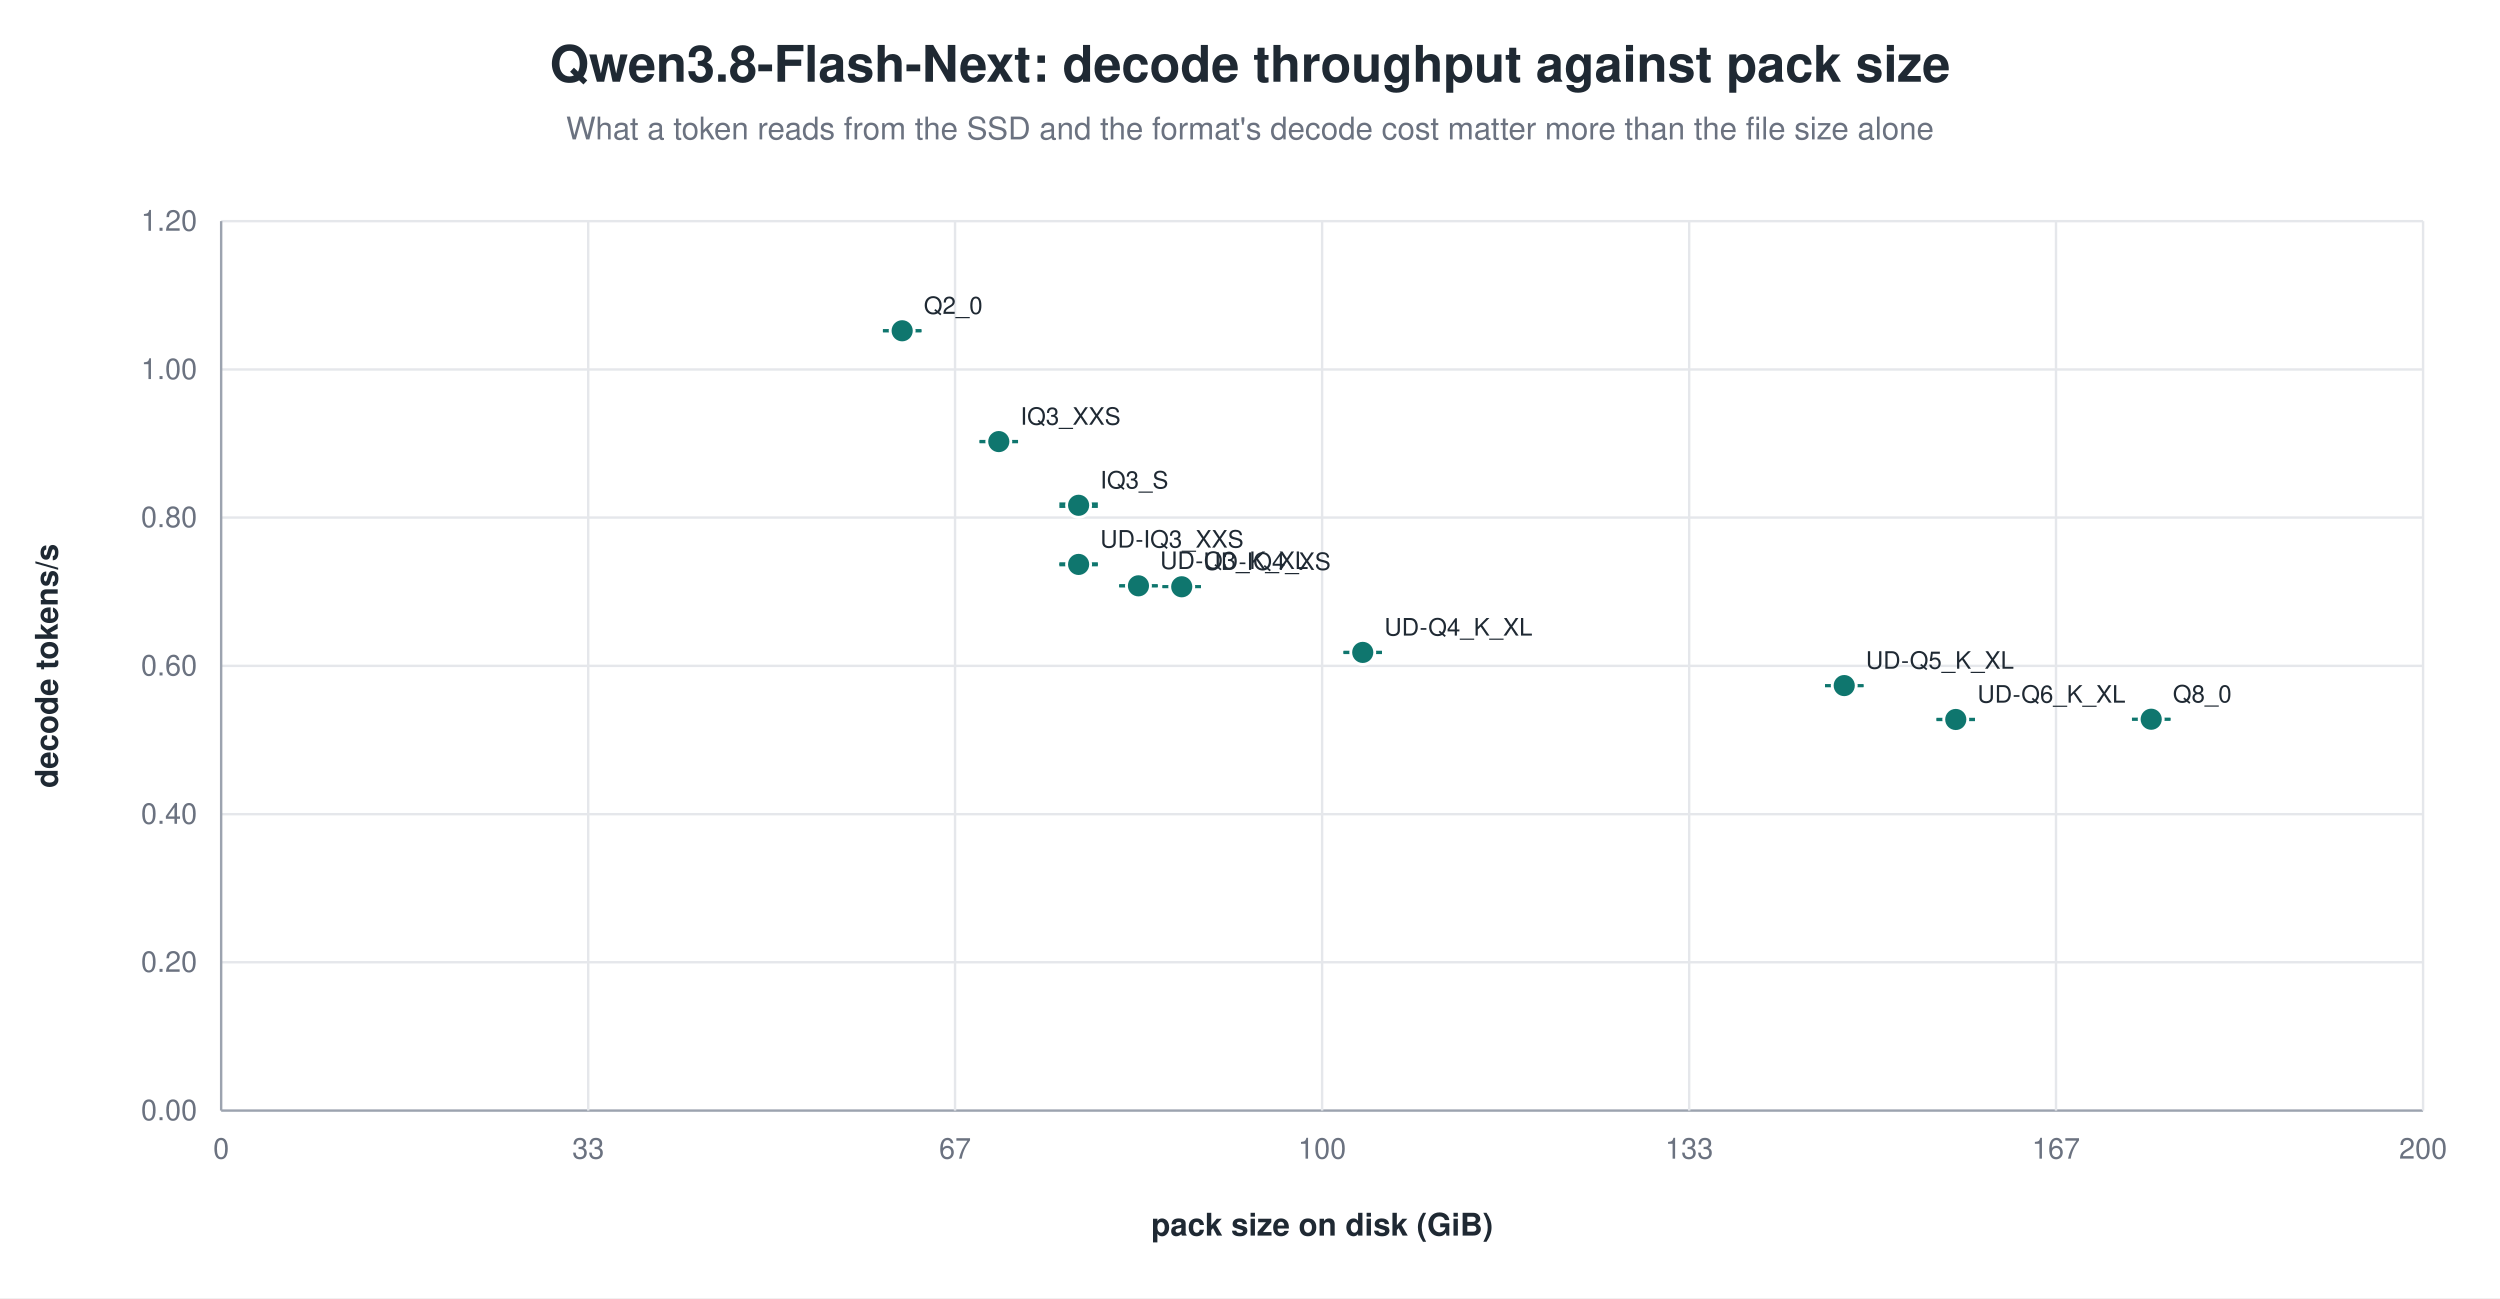
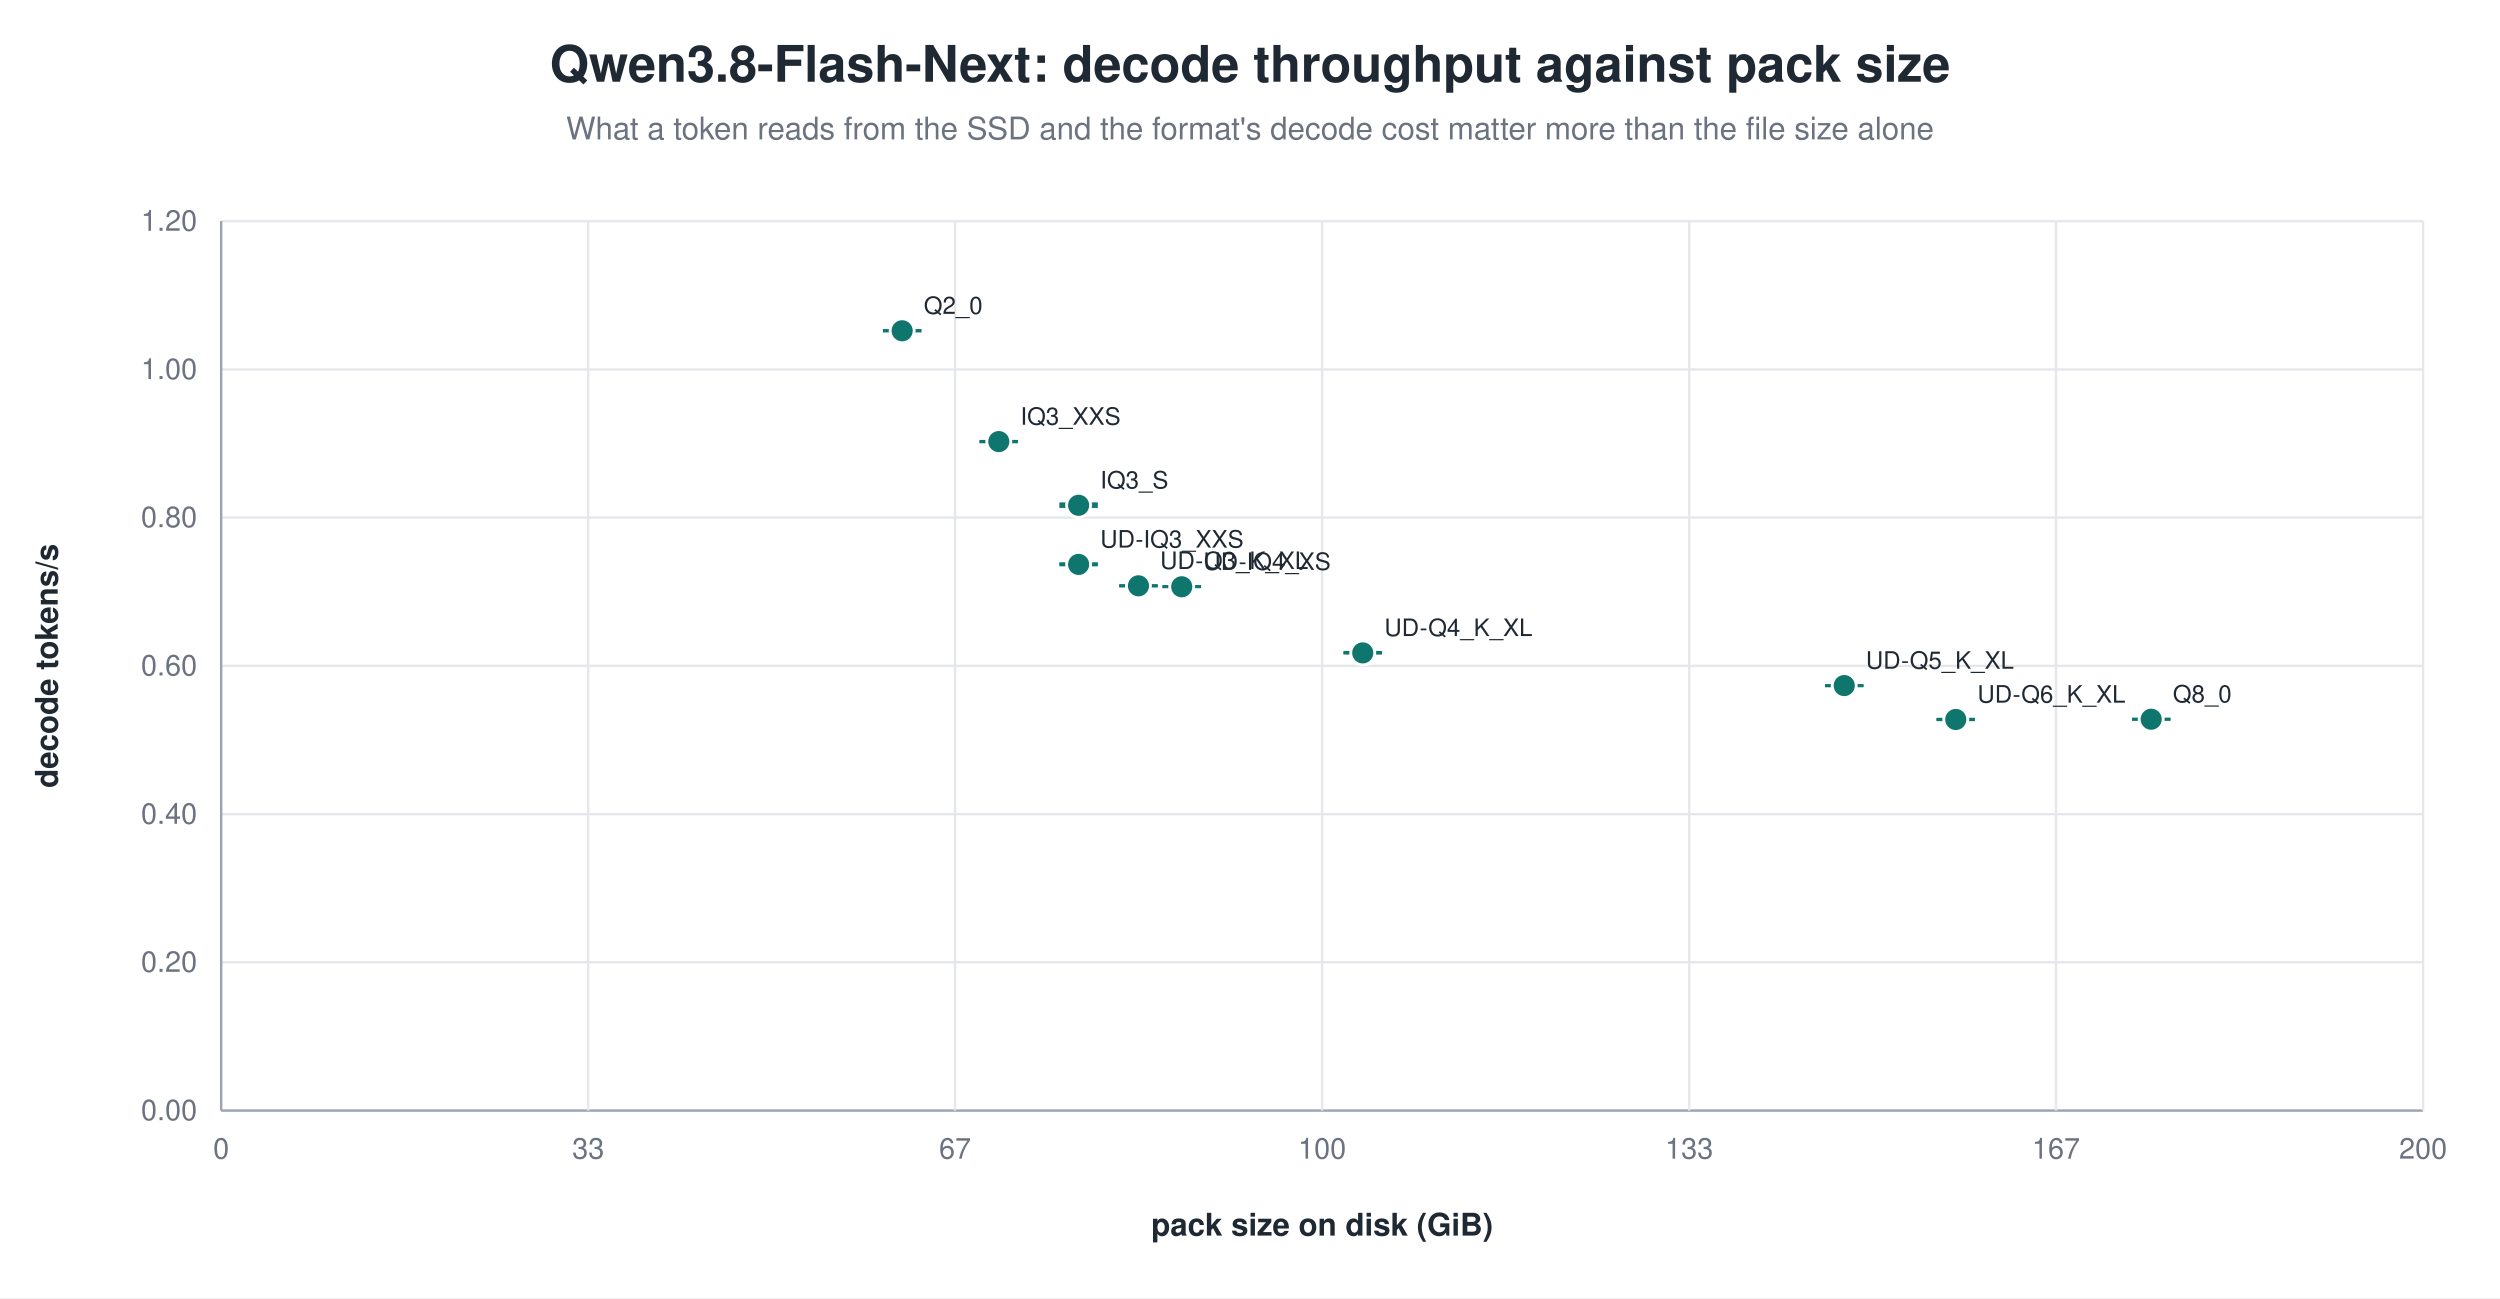
<svg xmlns="http://www.w3.org/2000/svg" width="1040" height="540" viewBox="0 0 1040 540" role="img" aria-label="Qwen3.8-Flash-Next: decode throughput against pack size">
  <rect width="1040" height="540" fill="white" />
  <text x="520.0" y="34" text-anchor="middle" font-family="Helvetica, Arial, sans-serif" font-size="21" font-weight="600" fill="#1f2933">Qwen3.8-Flash-Next: decode throughput against pack size</text>
  <text x="520.0" y="58" text-anchor="middle" font-family="Helvetica, Arial, sans-serif" font-size="13" fill="#6b7280">What a token reads from the SSD and the format's decode cost matter more than the file size alone</text>
  <line x1="92.0" y1="462.0" x2="1008.0" y2="462.0" stroke="#9ca3af" stroke-width="1.0" />
  <text x="82.0" y="466.0" text-anchor="end" font-family="Helvetica, Arial, sans-serif" font-size="12" fill="#6b7280" font-weight="400">0.00</text>
  <line x1="92.0" y1="400.3" x2="1008.0" y2="400.3" stroke="#e5e7eb" stroke-width="1.0" />
  <text x="82.0" y="404.3" text-anchor="end" font-family="Helvetica, Arial, sans-serif" font-size="12" fill="#6b7280" font-weight="400">0.20</text>
  <line x1="92.0" y1="338.7" x2="1008.0" y2="338.7" stroke="#e5e7eb" stroke-width="1.0" />
  <text x="82.0" y="342.7" text-anchor="end" font-family="Helvetica, Arial, sans-serif" font-size="12" fill="#6b7280" font-weight="400">0.40</text>
  <line x1="92.0" y1="277.0" x2="1008.0" y2="277.0" stroke="#e5e7eb" stroke-width="1.0" />
  <text x="82.0" y="281.0" text-anchor="end" font-family="Helvetica, Arial, sans-serif" font-size="12" fill="#6b7280" font-weight="400">0.60</text>
  <line x1="92.0" y1="215.3" x2="1008.0" y2="215.3" stroke="#e5e7eb" stroke-width="1.0" />
  <text x="82.0" y="219.3" text-anchor="end" font-family="Helvetica, Arial, sans-serif" font-size="12" fill="#6b7280" font-weight="400">0.80</text>
  <line x1="92.0" y1="153.7" x2="1008.0" y2="153.7" stroke="#e5e7eb" stroke-width="1.0" />
  <text x="82.0" y="157.7" text-anchor="end" font-family="Helvetica, Arial, sans-serif" font-size="12" fill="#6b7280" font-weight="400">1.00</text>
  <line x1="92.0" y1="92.0" x2="1008.0" y2="92.0" stroke="#e5e7eb" stroke-width="1.0" />
  <text x="82.0" y="96.0" text-anchor="end" font-family="Helvetica, Arial, sans-serif" font-size="12" fill="#6b7280" font-weight="400">1.20</text>
  <line x1="92.0" y1="92.0" x2="92.0" y2="462.0" stroke="#9ca3af" stroke-width="1.0" />
  <text x="92.0" y="482.0" text-anchor="middle" font-family="Helvetica, Arial, sans-serif" font-size="12" fill="#6b7280" font-weight="400">0</text>
  <line x1="244.7" y1="92.0" x2="244.7" y2="462.0" stroke="#e5e7eb" stroke-width="1.0" />
  <text x="244.7" y="482.0" text-anchor="middle" font-family="Helvetica, Arial, sans-serif" font-size="12" fill="#6b7280" font-weight="400">33</text>
  <line x1="397.3" y1="92.0" x2="397.3" y2="462.0" stroke="#e5e7eb" stroke-width="1.0" />
  <text x="397.3" y="482.0" text-anchor="middle" font-family="Helvetica, Arial, sans-serif" font-size="12" fill="#6b7280" font-weight="400">67</text>
  <line x1="550.0" y1="92.0" x2="550.0" y2="462.0" stroke="#e5e7eb" stroke-width="1.0" />
  <text x="550.0" y="482.0" text-anchor="middle" font-family="Helvetica, Arial, sans-serif" font-size="12" fill="#6b7280" font-weight="400">100</text>
  <line x1="702.7" y1="92.0" x2="702.7" y2="462.0" stroke="#e5e7eb" stroke-width="1.0" />
  <text x="702.7" y="482.0" text-anchor="middle" font-family="Helvetica, Arial, sans-serif" font-size="12" fill="#6b7280" font-weight="400">133</text>
  <line x1="855.3" y1="92.0" x2="855.3" y2="462.0" stroke="#e5e7eb" stroke-width="1.0" />
  <text x="855.3" y="482.0" text-anchor="middle" font-family="Helvetica, Arial, sans-serif" font-size="12" fill="#6b7280" font-weight="400">167</text>
  <line x1="1008.0" y1="92.0" x2="1008.0" y2="462.0" stroke="#e5e7eb" stroke-width="1.0" />
  <text x="1008.0" y="482.0" text-anchor="middle" font-family="Helvetica, Arial, sans-serif" font-size="12" fill="#6b7280" font-weight="400">200</text>
  <text x="24.0" y="277.0" text-anchor="middle" font-family="Helvetica, Arial, sans-serif" font-size="13" fill="#1f2933" font-weight="600" transform="rotate(-90.0 24.0 277.0)">decode tokens/s</text>
  <text x="550.0" y="514.0" text-anchor="middle" font-family="Helvetica, Arial, sans-serif" font-size="13" fill="#1f2933" font-weight="600">pack size on disk (GiB)</text>
  <line x1="375.3" y1="137.5" x2="375.3" y2="137.7" stroke="#0f766e" stroke-width="1.2" />
  <line x1="367.3" y1="137.5" x2="383.3" y2="137.5" stroke="#0f766e" stroke-width="1.2" />
  <line x1="367.3" y1="137.7" x2="383.3" y2="137.7" stroke="#0f766e" stroke-width="1.2" />
  <circle cx="375.3" cy="137.6" r="5.0" fill="#0f766e" stroke="white" stroke-width="1.2" opacity="1.00" />
  <text x="384.3" y="130.6" text-anchor="start" font-family="Helvetica, Arial, sans-serif" font-size="10" fill="#1f2933" font-weight="500">Q2_0</text>
  <line x1="415.5" y1="183.6" x2="415.5" y2="183.8" stroke="#0f766e" stroke-width="1.2" />
  <line x1="407.5" y1="183.6" x2="423.5" y2="183.6" stroke="#0f766e" stroke-width="1.2" />
  <line x1="407.5" y1="183.8" x2="423.5" y2="183.8" stroke="#0f766e" stroke-width="1.2" />
  <circle cx="415.5" cy="183.7" r="5.0" fill="#0f766e" stroke="white" stroke-width="1.2" opacity="1.00" />
  <text x="424.5" y="176.7" text-anchor="start" font-family="Helvetica, Arial, sans-serif" font-size="10" fill="#1f2933" font-weight="500">IQ3_XXS</text>
  <line x1="448.7" y1="209.6" x2="448.7" y2="210.7" stroke="#0f766e" stroke-width="1.2" />
  <line x1="440.7" y1="209.6" x2="456.7" y2="209.6" stroke="#0f766e" stroke-width="1.2" />
  <line x1="440.7" y1="210.7" x2="456.7" y2="210.7" stroke="#0f766e" stroke-width="1.2" />
  <circle cx="448.7" cy="210.2" r="5.0" fill="#0f766e" stroke="white" stroke-width="1.2" opacity="1.00" />
  <text x="457.7" y="203.2" text-anchor="start" font-family="Helvetica, Arial, sans-serif" font-size="10" fill="#1f2933" font-weight="500">IQ3_S</text>
  <line x1="448.7" y1="234.5" x2="448.7" y2="235.0" stroke="#0f766e" stroke-width="1.2" />
  <line x1="440.7" y1="234.5" x2="456.7" y2="234.5" stroke="#0f766e" stroke-width="1.2" />
  <line x1="440.7" y1="235.0" x2="456.7" y2="235.0" stroke="#0f766e" stroke-width="1.2" />
  <circle cx="448.7" cy="234.8" r="5.0" fill="#0f766e" stroke="white" stroke-width="1.2" opacity="1.00" />
  <text x="457.7" y="227.8" text-anchor="start" font-family="Helvetica, Arial, sans-serif" font-size="10" fill="#1f2933" font-weight="500">UD-IQ3_XXS</text>
  <line x1="473.6" y1="243.6" x2="473.6" y2="243.8" stroke="#0f766e" stroke-width="1.2" />
  <line x1="465.6" y1="243.6" x2="481.6" y2="243.6" stroke="#0f766e" stroke-width="1.2" />
  <line x1="465.6" y1="243.8" x2="481.6" y2="243.8" stroke="#0f766e" stroke-width="1.2" />
  <circle cx="473.6" cy="243.7" r="5.0" fill="#0f766e" stroke="white" stroke-width="1.2" opacity="1.00" />
  <text x="482.6" y="236.7" text-anchor="start" font-family="Helvetica, Arial, sans-serif" font-size="10" fill="#1f2933" font-weight="500">UD-Q3_K_XL</text>
  <line x1="491.6" y1="244.0" x2="491.6" y2="244.1" stroke="#0f766e" stroke-width="1.2" />
  <line x1="483.6" y1="244.0" x2="499.6" y2="244.0" stroke="#0f766e" stroke-width="1.2" />
  <line x1="483.6" y1="244.1" x2="499.6" y2="244.1" stroke="#0f766e" stroke-width="1.2" />
  <circle cx="491.6" cy="244.1" r="5.0" fill="#0f766e" stroke="white" stroke-width="1.2" opacity="1.00" />
  <text x="500.6" y="237.1" text-anchor="start" font-family="Helvetica, Arial, sans-serif" font-size="10" fill="#1f2933" font-weight="500">UD-IQ4_XS</text>
-   <line x1="566.9" y1="271.3" x2="566.9" y2="271.5" stroke="#0f766e" stroke-width="1.2" />
-   <line x1="558.9" y1="271.3" x2="574.9" y2="271.3" stroke="#0f766e" stroke-width="1.2" />
-   <line x1="558.9" y1="271.5" x2="574.9" y2="271.5" stroke="#0f766e" stroke-width="1.2" />
-   <circle cx="566.9" cy="271.4" r="5.0" fill="#0f766e" stroke="white" stroke-width="1.2" opacity="1.00" />
-   <text x="575.9" y="264.4" text-anchor="start" font-family="Helvetica, Arial, sans-serif" font-size="10" fill="#1f2933" font-weight="500">UD-Q4_K_XL</text>
+   <line x1="566.9" y1="271.4" x2="566.9" y2="271.7" stroke="#0f766e" stroke-width="1.2" />
+   <line x1="558.9" y1="271.4" x2="574.9" y2="271.4" stroke="#0f766e" stroke-width="1.2" />
+   <line x1="558.9" y1="271.7" x2="574.9" y2="271.7" stroke="#0f766e" stroke-width="1.2" />
+   <circle cx="566.9" cy="271.6" r="5.0" fill="#0f766e" stroke="white" stroke-width="1.2" opacity="1.00" />
+   <text x="575.9" y="264.6" text-anchor="start" font-family="Helvetica, Arial, sans-serif" font-size="10" fill="#1f2933" font-weight="500">UD-Q4_K_XL</text>
  <line x1="767.2" y1="285.2" x2="767.2" y2="285.3" stroke="#0f766e" stroke-width="1.2" />
  <line x1="759.2" y1="285.2" x2="775.2" y2="285.2" stroke="#0f766e" stroke-width="1.2" />
  <line x1="759.2" y1="285.3" x2="775.2" y2="285.3" stroke="#0f766e" stroke-width="1.2" />
  <circle cx="767.2" cy="285.2" r="5.0" fill="#0f766e" stroke="white" stroke-width="1.2" opacity="1.00" />
  <text x="776.2" y="278.2" text-anchor="start" font-family="Helvetica, Arial, sans-serif" font-size="10" fill="#1f2933" font-weight="500">UD-Q5_K_XL</text>
  <line x1="813.6" y1="299.2" x2="813.6" y2="299.4" stroke="#0f766e" stroke-width="1.2" />
  <line x1="805.6" y1="299.2" x2="821.6" y2="299.2" stroke="#0f766e" stroke-width="1.2" />
  <line x1="805.6" y1="299.4" x2="821.6" y2="299.4" stroke="#0f766e" stroke-width="1.2" />
  <circle cx="813.6" cy="299.3" r="5.0" fill="#0f766e" stroke="white" stroke-width="1.2" opacity="1.00" />
  <text x="822.6" y="292.3" text-anchor="start" font-family="Helvetica, Arial, sans-serif" font-size="10" fill="#1f2933" font-weight="500">UD-Q6_K_XL</text>
  <line x1="894.9" y1="299.2" x2="894.9" y2="299.2" stroke="#0f766e" stroke-width="1.2" />
  <line x1="886.9" y1="299.2" x2="902.9" y2="299.2" stroke="#0f766e" stroke-width="1.2" />
  <line x1="886.9" y1="299.2" x2="902.9" y2="299.2" stroke="#0f766e" stroke-width="1.2" />
  <circle cx="894.9" cy="299.2" r="5.0" fill="#0f766e" stroke="white" stroke-width="1.2" opacity="1.00" />
  <text x="903.9" y="292.2" text-anchor="start" font-family="Helvetica, Arial, sans-serif" font-size="10" fill="#1f2933" font-weight="500">Q8_0</text>
</svg>
